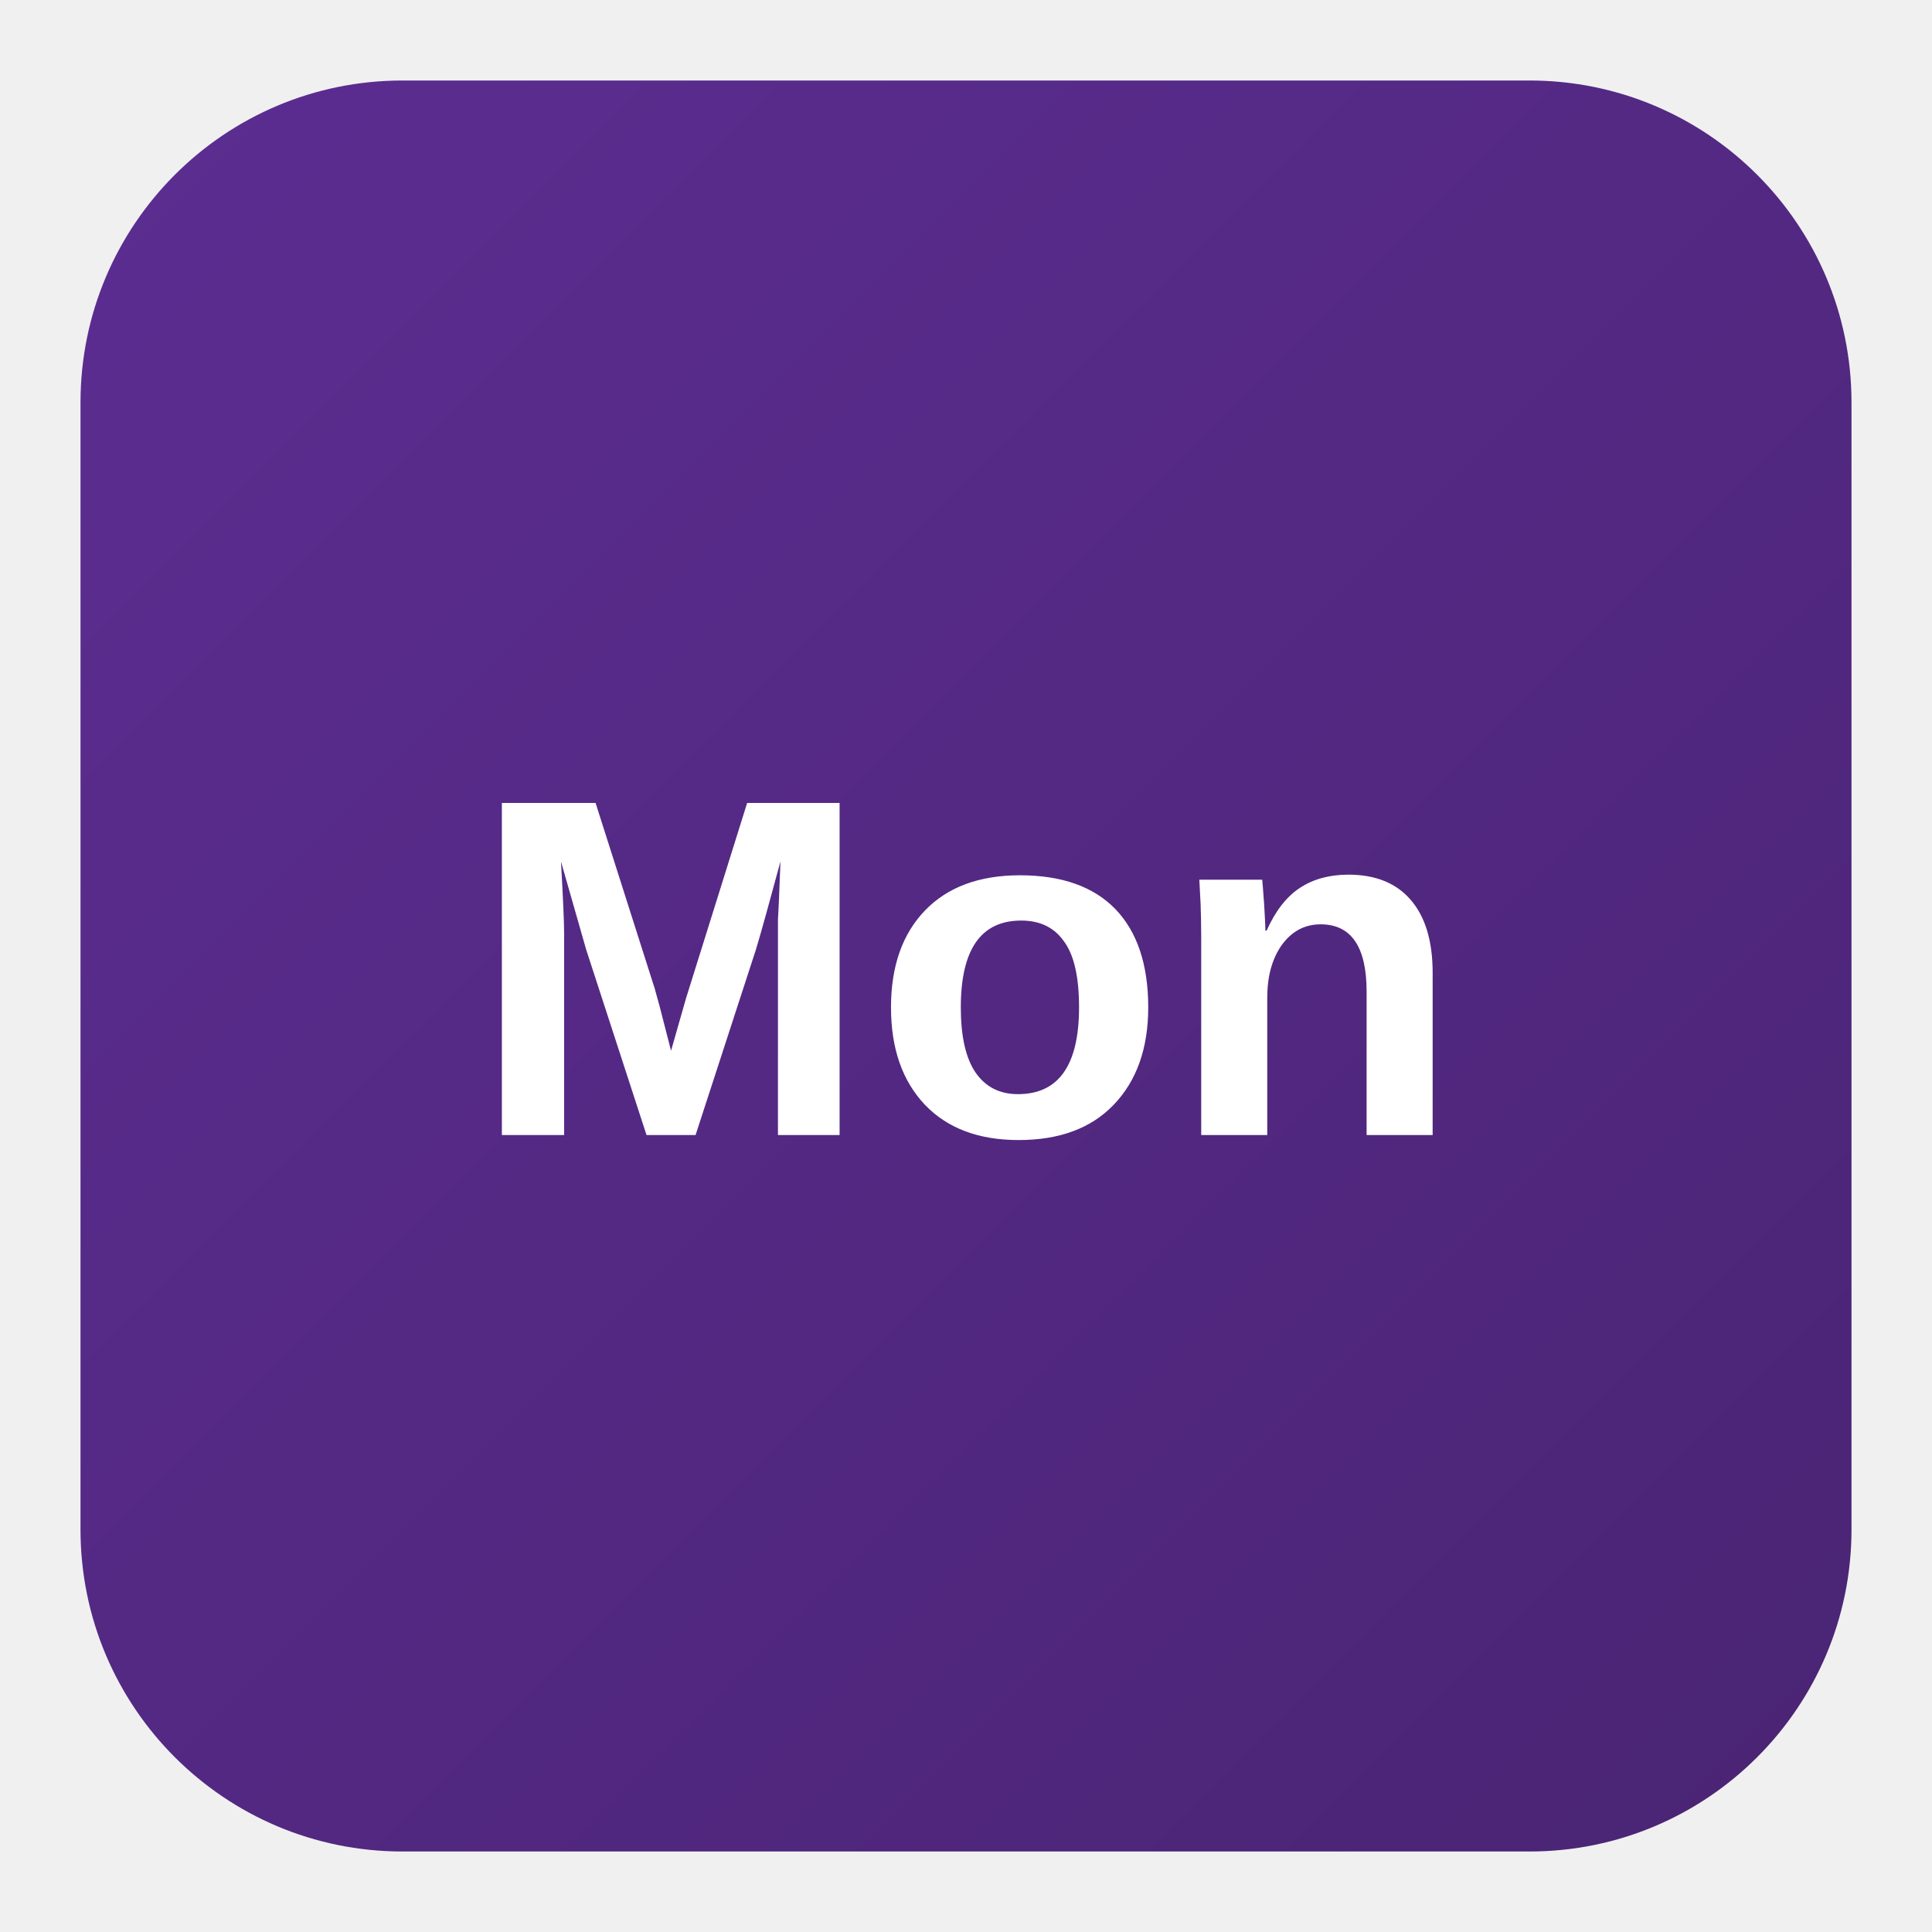
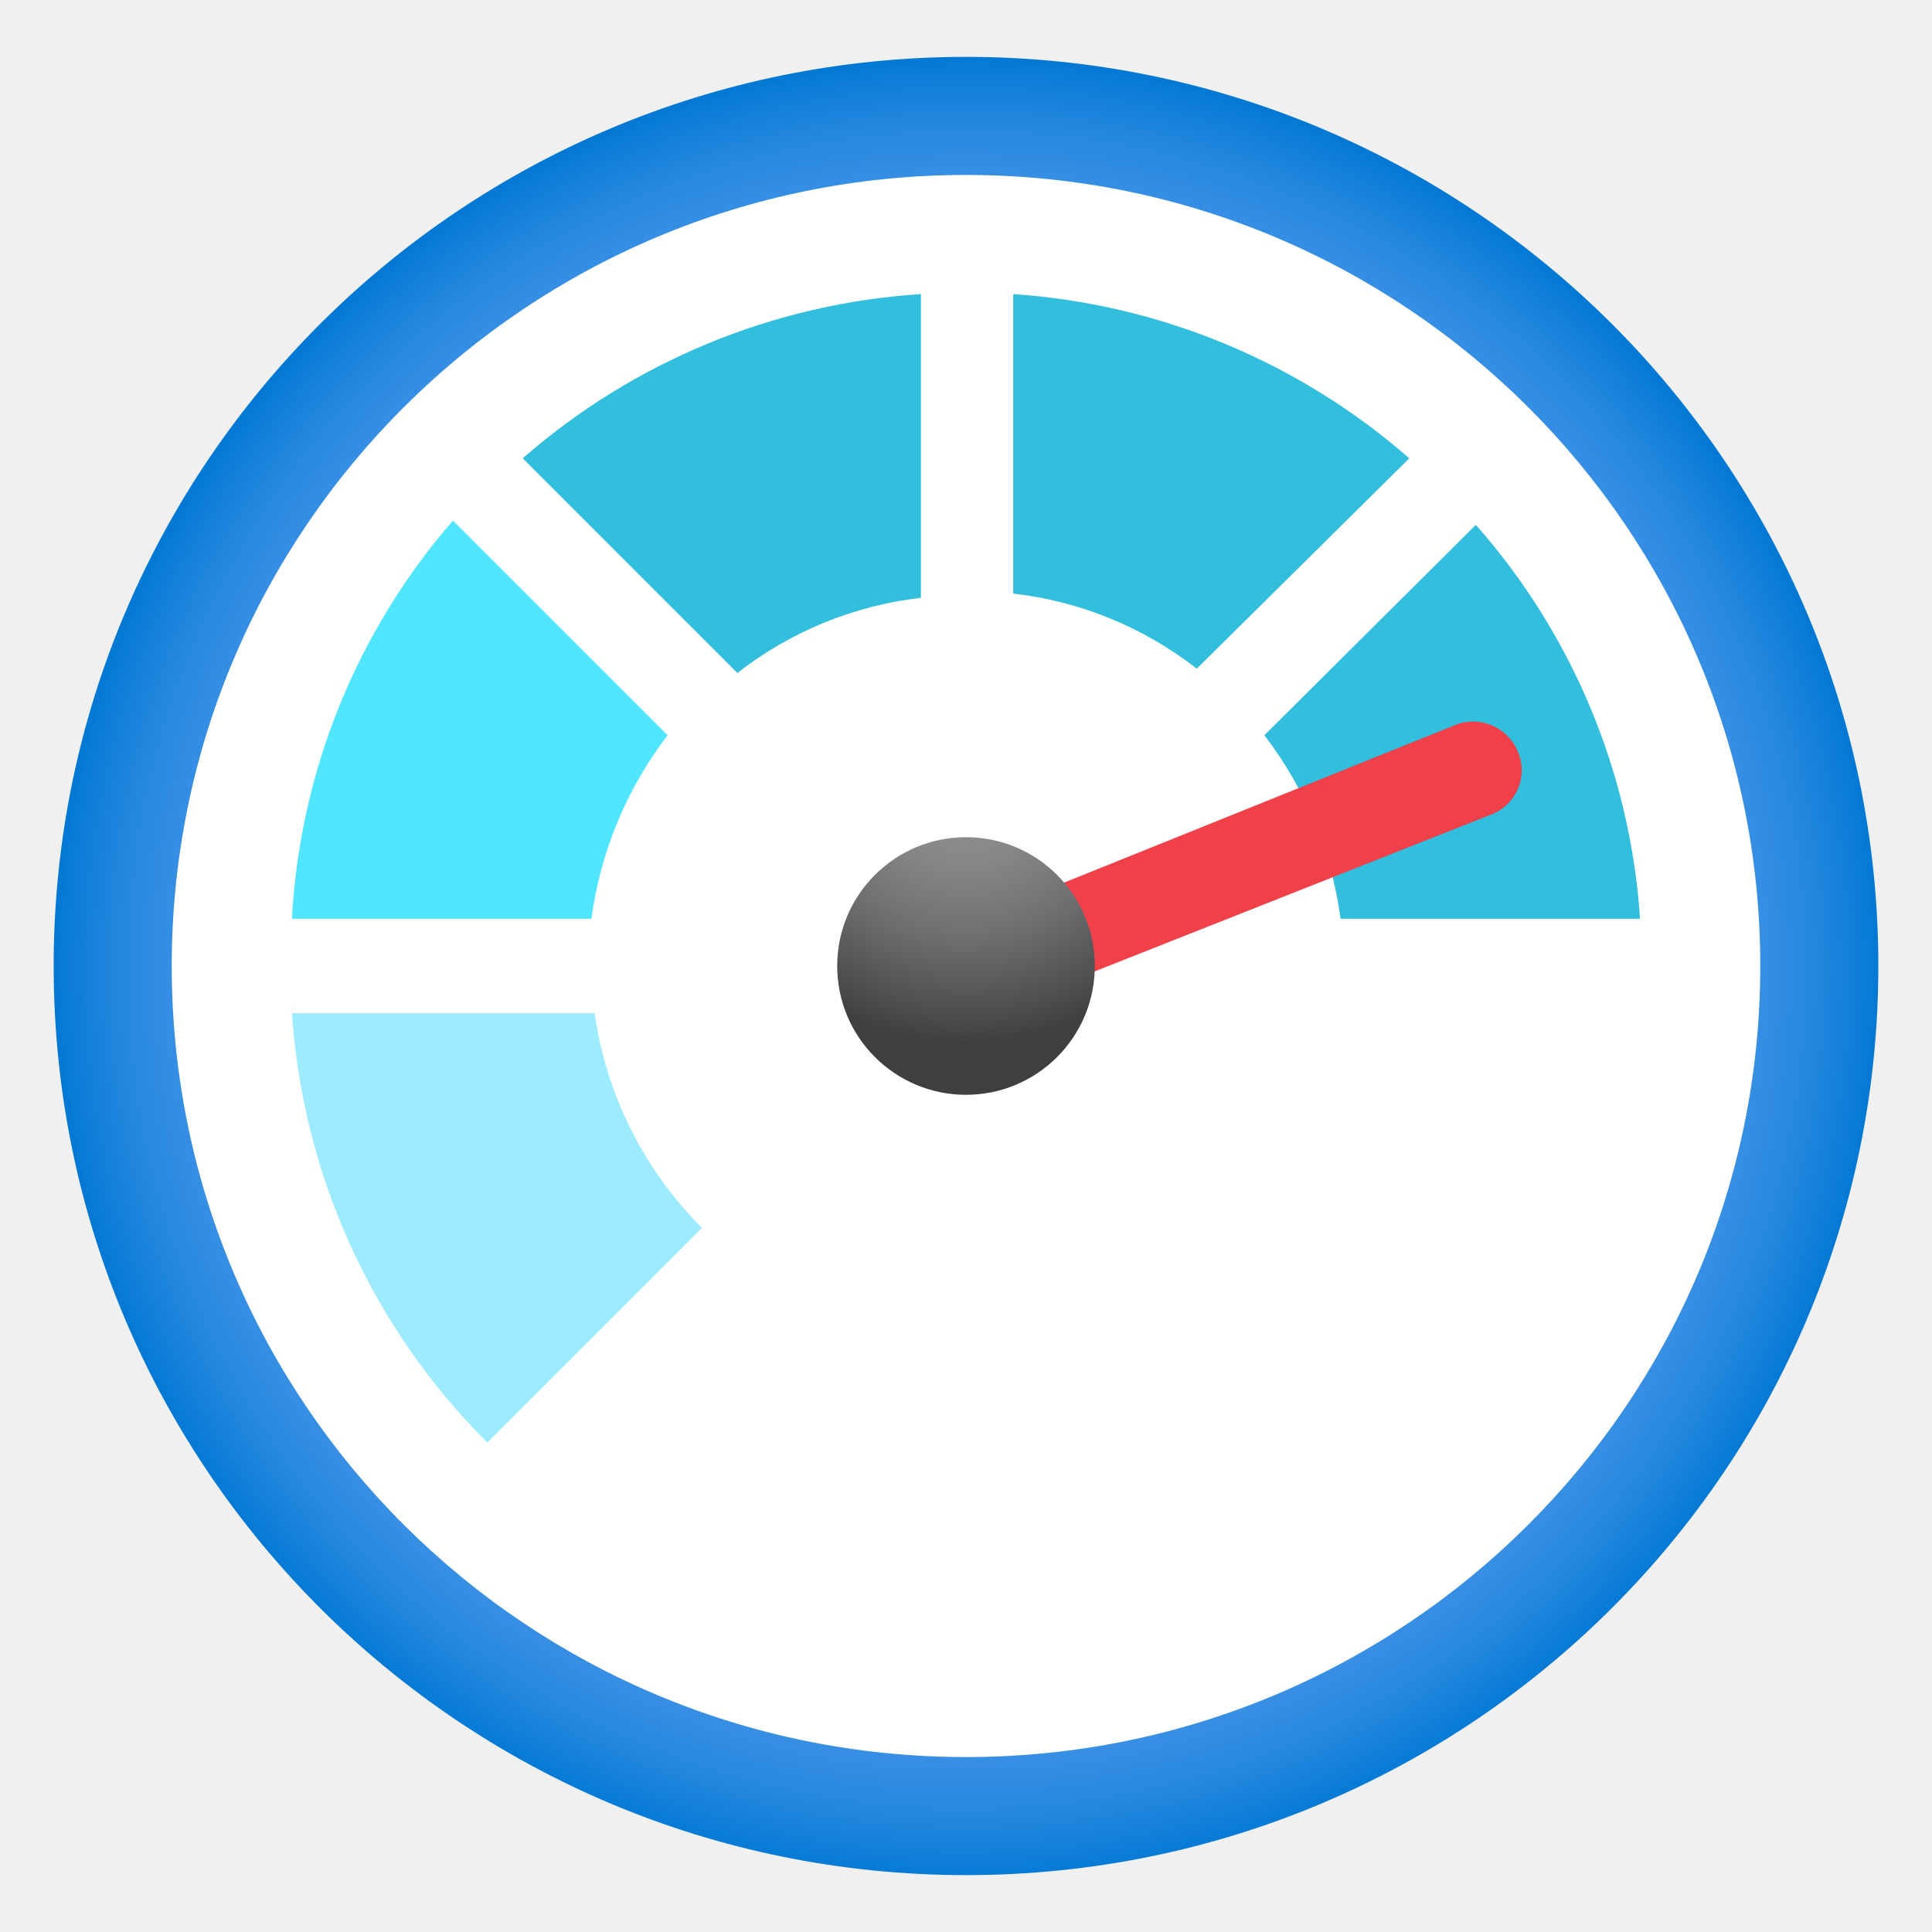
- <svg xmlns="http://www.w3.org/2000/svg" width="48" height="48" viewBox="0 0 48 48">
+ <svg xmlns="http://www.w3.org/2000/svg" viewBox="0 0 18 18">
  <defs>
-     <linearGradient id="g" x1="0" y1="0" x2="1" y2="1">
-       <stop offset="0" stop-color="#5C2D91" />
-       <stop offset="1" stop-color="#4a2474" />
-     </linearGradient>
+     <radialGradient id="a" cx="5.72" cy="7.45" r="8.42" gradientTransform="matrix(1.01 0 0 1.01 3.23 1.51)" gradientUnits="userSpaceOnUse">
+       <stop offset=".18" stop-color="#5ea0ef" />
+       <stop offset=".56" stop-color="#5c9fee" />
+       <stop offset=".69" stop-color="#559ced" />
+       <stop offset=".78" stop-color="#4a97e9" />
+       <stop offset=".86" stop-color="#3990e4" />
+       <stop offset=".93" stop-color="#2387de" />
+       <stop offset=".99" stop-color="#087bd6" />
+       <stop offset="1" stop-color="#0078d4" />
+     </radialGradient>
+     <radialGradient id="b" cx="28.18" cy="202.29" r="2.7" gradientTransform="matrix(.95 0 0 .95 -17.77 -185.01)" gradientUnits="userSpaceOnUse">
+       <stop offset=".19" stop-color="#8c8e90" />
+       <stop offset=".35" stop-color="#848688" />
+       <stop offset=".6" stop-color="#6e7071" />
+       <stop offset=".91" stop-color="#4a4b4c" />
+       <stop offset="1" stop-color="#3e3f3f" />
+     </radialGradient>
  </defs>
-   <rect x="2" y="2" width="44" height="44" rx="8" fill="url(#g)" />
-   <text x="24" y="24" dy="0.35em" text-anchor="middle" font-family="Segoe UI, Arial, sans-serif" font-size="12" font-weight="700" fill="#ffffff">Mon</text>
+   <ellipse cx="9" cy="9" rx="8.5" ry="8.47" fill="url(#a)" />
+   <ellipse cx="9" cy="9" rx="7.4" ry="7.37" fill="#fff" />
+   <path d="M2.72 9.44a6.24 6.24 0 001.82 4l2-2a3.53 3.53 0 01-1-2z" fill="#9cebff" />
+   <path d="M13.13 4.27a6.25 6.25 0 00-3.69-1.53v2.79a3.41 3.41 0 011.71.7zM4.87 4.27l2 2a3.41 3.41 0 011.71-.7V2.74a6.25 6.25 0 00-3.71 1.53zM11.78 6.85a3.6 3.6 0 01.71 1.71h2.79a6.16 6.16 0 00-1.53-3.67z" fill="#32bedd" />
+   <path d="M6.22 6.85l-2-2a6.16 6.16 0 00-1.5 3.71h2.79a3.6 3.6 0 01.71-1.71z" fill="#50e6ff" />
+   <path d="M14.14 7a.45.45 0 00-.57-.25L9.45 8.41l.32.81 4.12-1.63a.44.44 0 00.25-.59z" fill="#f04049" />
+   <circle cx="9" cy="9" fill="url(#b)" r="1.2" />
</svg>
